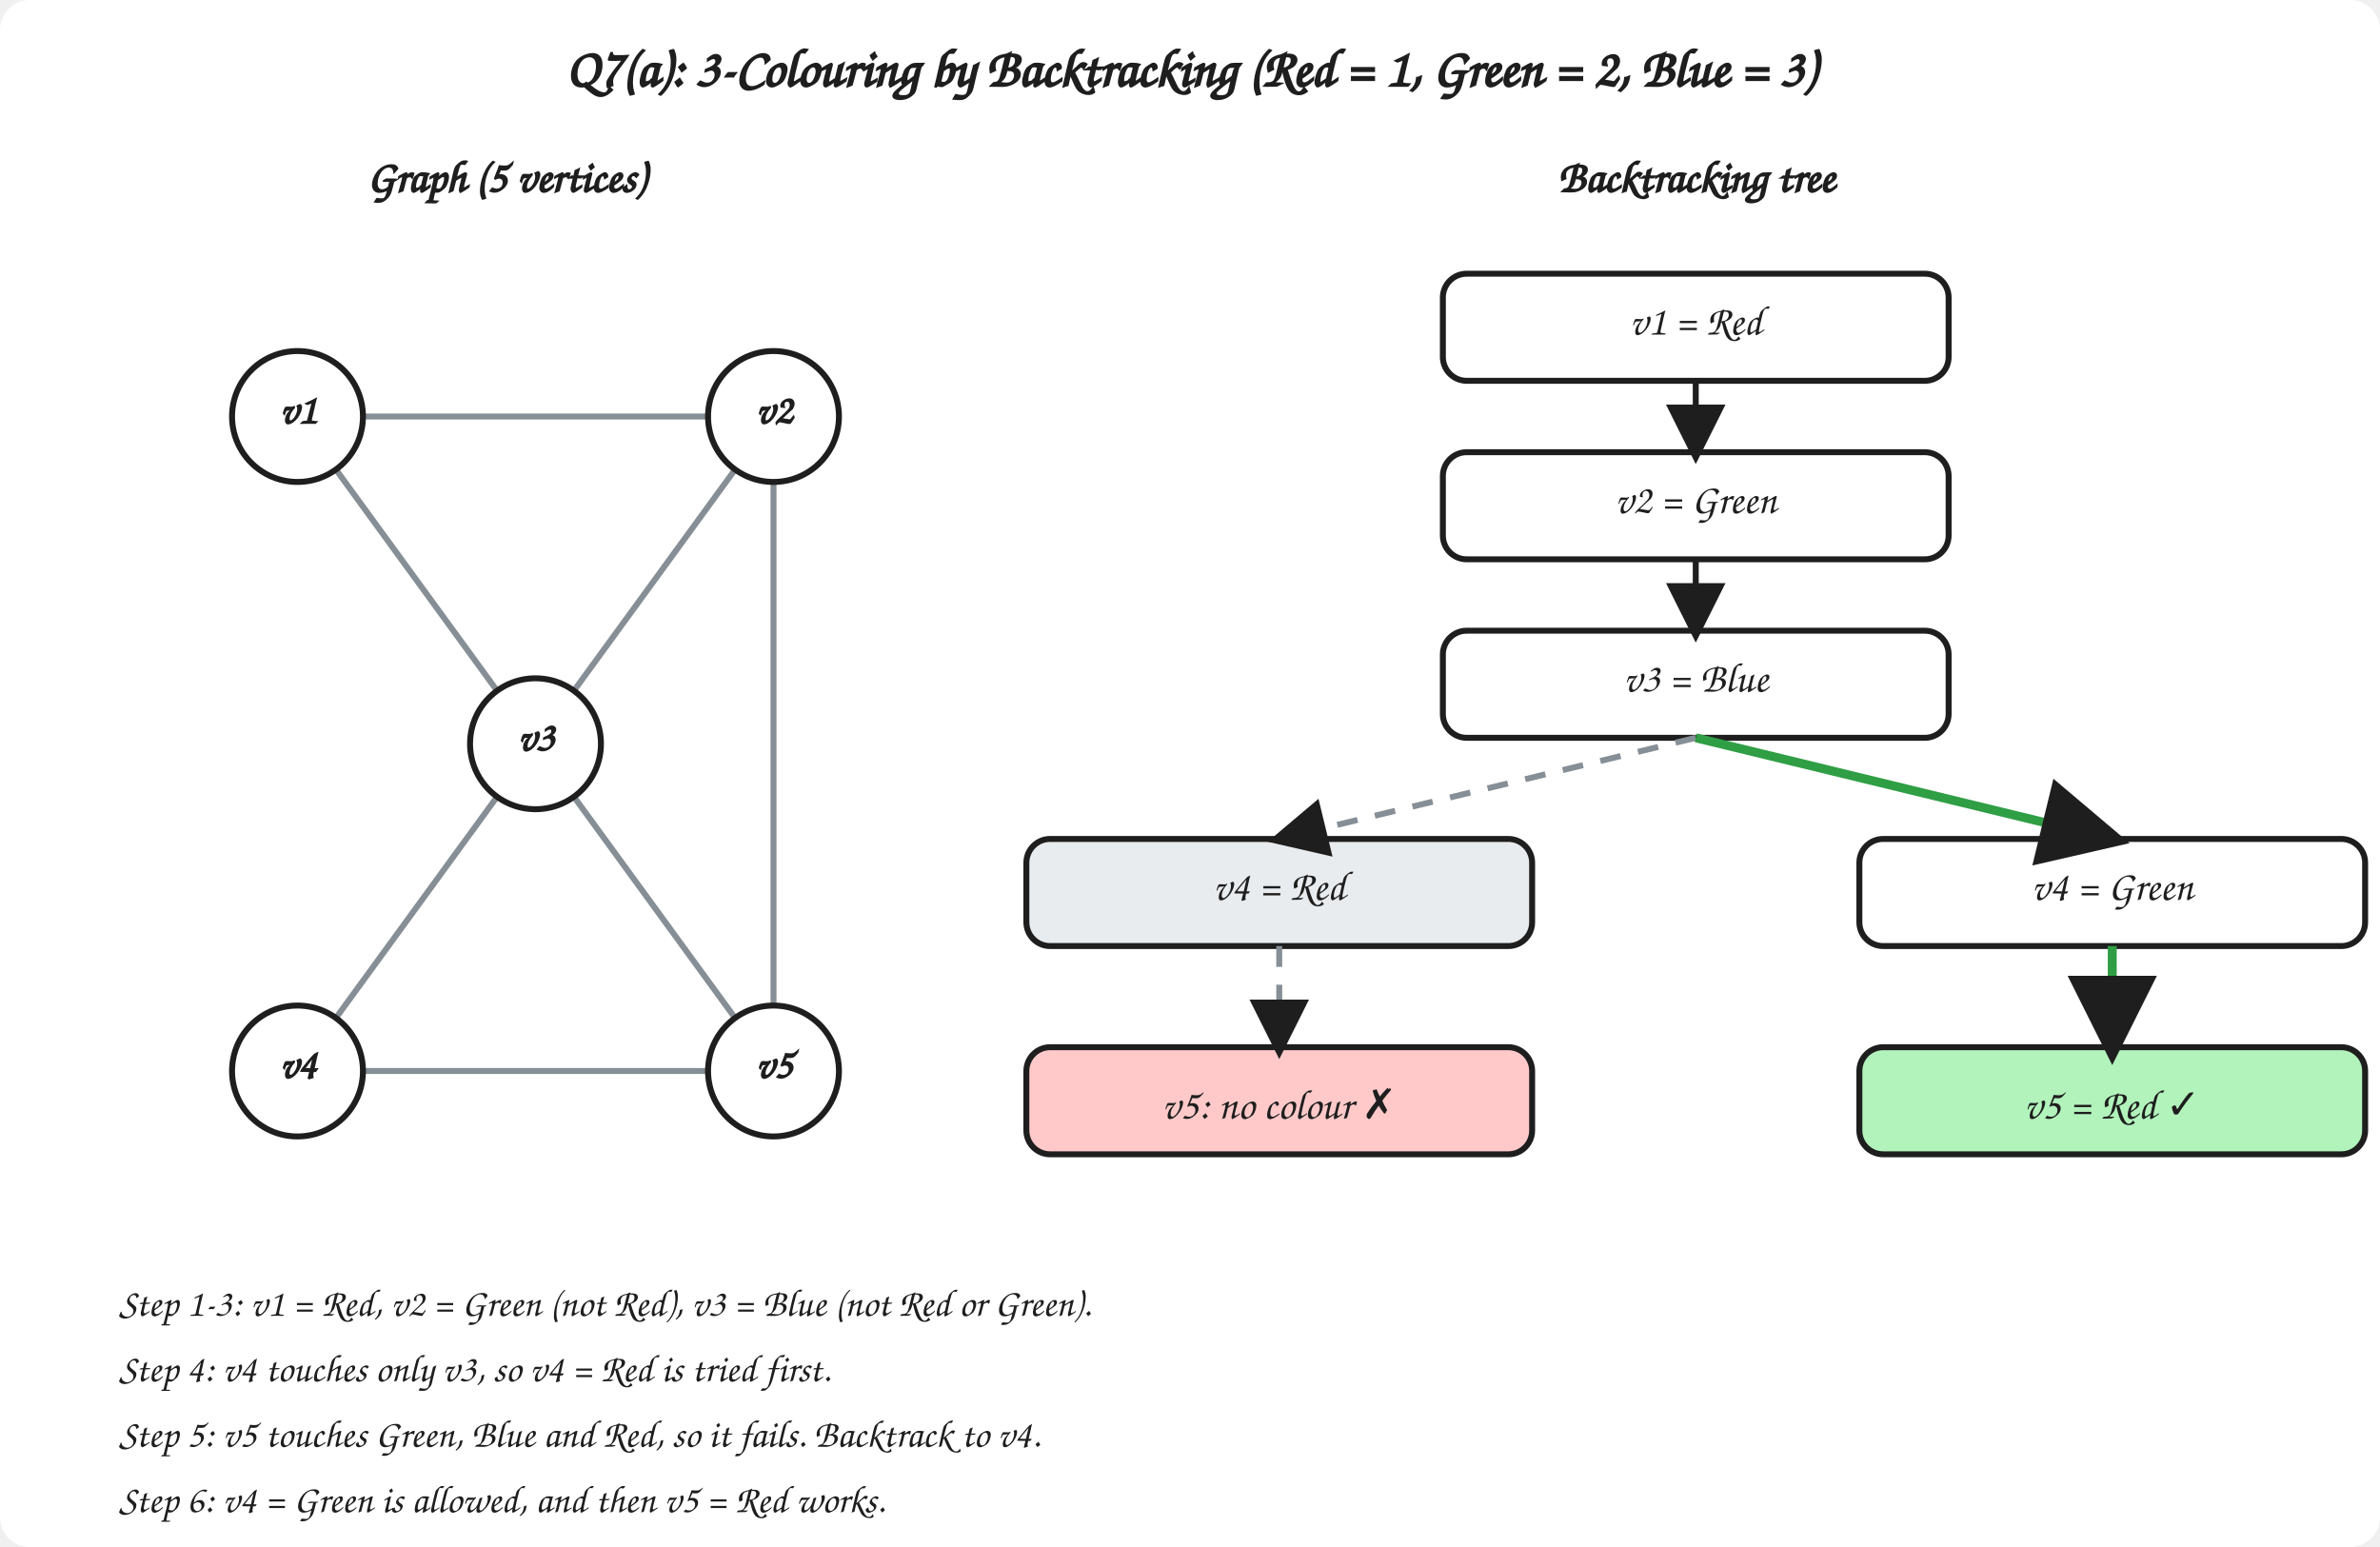
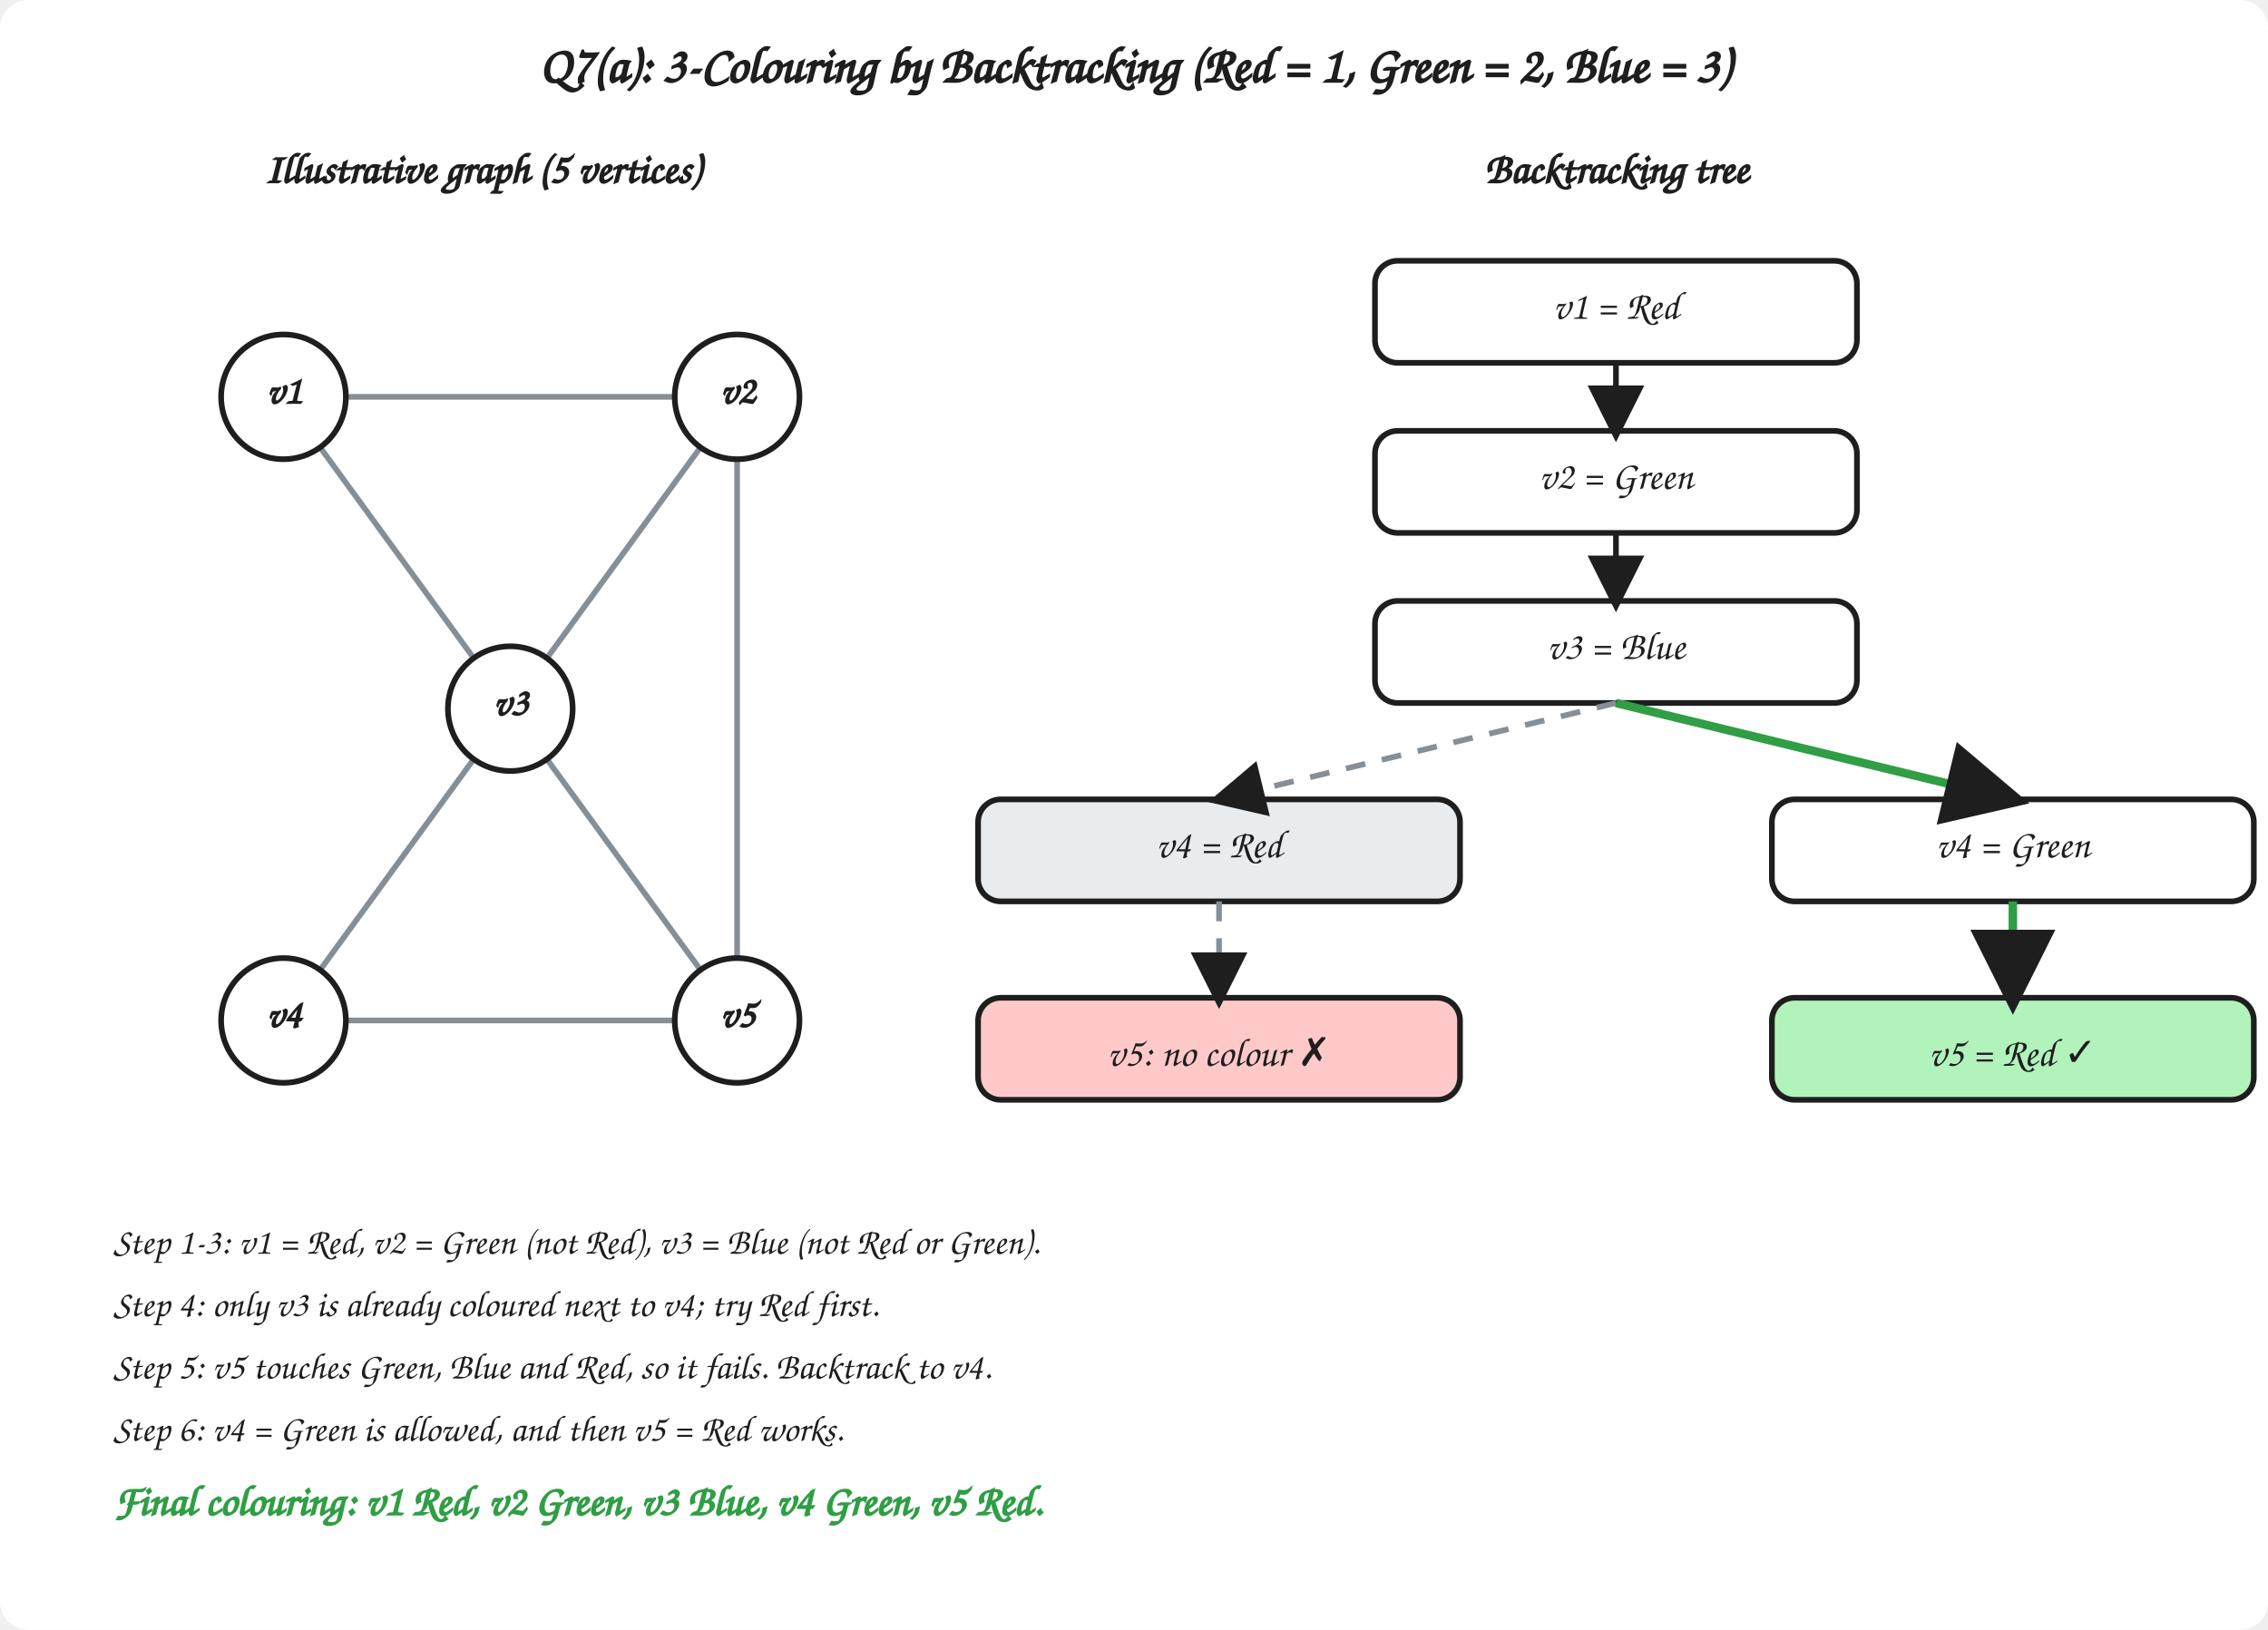
- <svg xmlns="http://www.w3.org/2000/svg" width="800" height="520" viewBox="0 0 800 520" role="img" aria-label="Q7(a): graph colouring by backtracking">
+ <svg xmlns="http://www.w3.org/2000/svg" width="800" height="575" viewBox="0 0 800 575" role="img" aria-label="Q7(a): graph colouring by backtracking">
  <defs>
    <marker id="arrow" markerWidth="10" markerHeight="10" refX="8" refY="5" orient="auto">
      <path d="M0,0 L10,5 L0,10 z" fill="#1e1e1e" />
    </marker>
  </defs>
-   <rect width="800" height="520" fill="#ffffff" rx="10" />
+   <rect width="800" height="575" fill="#ffffff" rx="10" />
  <g font-family="&quot;Segoe Print&quot;, &quot;Bradley Hand&quot;, Chilanka, &quot;Comic Sans MS&quot;, &quot;Comic Neue&quot;, cursive" dominant-baseline="central">
    <text x="400" y="26.0" text-anchor="middle" font-size="18" fill="#1e1e1e" font-weight="bold">Q7(a): 3-Colouring by Backtracking (Red = 1, Green = 2, Blue = 3)</text>
-     <text x="170" y="62.0" text-anchor="middle" font-size="15" fill="#1e1e1e" font-weight="bold">Graph (5 vertices)</text>
+     <text x="170" y="62.0" text-anchor="middle" font-size="15" fill="#1e1e1e" font-weight="bold">Illustrative graph (5 vertices)</text>
    <polyline points="122.0,140.0 238.0,140.0" fill="none" stroke="#868e96" stroke-width="2" />
    <polyline points="112.9,157.8 167.1,232.2" fill="none" stroke="#868e96" stroke-width="2" />
    <polyline points="247.1,157.8 192.9,232.2" fill="none" stroke="#868e96" stroke-width="2" />
    <polyline points="167.1,267.8 112.9,342.2" fill="none" stroke="#868e96" stroke-width="2" />
    <polyline points="122.0,360.0 238.0,360.0" fill="none" stroke="#868e96" stroke-width="2" />
    <polyline points="192.9,267.8 247.1,342.2" fill="none" stroke="#868e96" stroke-width="2" />
    <polyline points="260.0,162.0 260.0,338.0" fill="none" stroke="#868e96" stroke-width="2" />
    <circle cx="100" cy="140" r="22" fill="#ffffff" stroke="#1e1e1e" stroke-width="2" />
    <text x="100" y="140.0" text-anchor="middle" font-size="14" fill="#1e1e1e" font-weight="bold">v1</text>
    <circle cx="260" cy="140" r="22" fill="#ffffff" stroke="#1e1e1e" stroke-width="2" />
    <text x="260" y="140.0" text-anchor="middle" font-size="14" fill="#1e1e1e" font-weight="bold">v2</text>
    <circle cx="180" cy="250" r="22" fill="#ffffff" stroke="#1e1e1e" stroke-width="2" />
    <text x="180" y="250.0" text-anchor="middle" font-size="14" fill="#1e1e1e" font-weight="bold">v3</text>
    <circle cx="100" cy="360" r="22" fill="#ffffff" stroke="#1e1e1e" stroke-width="2" />
    <text x="100" y="360.0" text-anchor="middle" font-size="14" fill="#1e1e1e" font-weight="bold">v4</text>
    <circle cx="260" cy="360" r="22" fill="#ffffff" stroke="#1e1e1e" stroke-width="2" />
    <text x="260" y="360.0" text-anchor="middle" font-size="14" fill="#1e1e1e" font-weight="bold">v5</text>
    <text x="570" y="62.0" text-anchor="middle" font-size="15" fill="#1e1e1e" font-weight="bold">Backtracking tree</text>
    <rect x="485" y="92" width="170" height="36" rx="8" fill="#ffffff" stroke="#1e1e1e" stroke-width="2" />
    <text x="570" y="110.0" text-anchor="middle" font-size="14" fill="#1e1e1e">v1 = Red</text>
    <rect x="485" y="152" width="170" height="36" rx="8" fill="#ffffff" stroke="#1e1e1e" stroke-width="2" />
    <text x="570" y="170.0" text-anchor="middle" font-size="14" fill="#1e1e1e">v2 = Green</text>
    <rect x="485" y="212" width="170" height="36" rx="8" fill="#ffffff" stroke="#1e1e1e" stroke-width="2" />
    <text x="570" y="230.0" text-anchor="middle" font-size="14" fill="#1e1e1e">v3 = Blue</text>
    <rect x="345" y="282" width="170" height="36" rx="8" fill="#e9ecef" stroke="#1e1e1e" stroke-width="2" />
    <text x="430" y="300.0" text-anchor="middle" font-size="14" fill="#1e1e1e">v4 = Red</text>
    <rect x="625" y="282" width="170" height="36" rx="8" fill="#ffffff" stroke="#1e1e1e" stroke-width="2" />
    <text x="710" y="300.0" text-anchor="middle" font-size="14" fill="#1e1e1e">v4 = Green</text>
    <rect x="345" y="352" width="170" height="36" rx="8" fill="#ffc9c9" stroke="#1e1e1e" stroke-width="2" />
    <text x="430" y="370.0" text-anchor="middle" font-size="14" fill="#1e1e1e">v5: no colour ✗</text>
    <rect x="625" y="352" width="170" height="36" rx="8" fill="#b2f2bb" stroke="#1e1e1e" stroke-width="2" />
    <text x="710" y="370.0" text-anchor="middle" font-size="14" fill="#1e1e1e">v5 = Red ✓</text>
    <polyline points="570.0,128.0 570.0,152.0" fill="none" stroke="#1e1e1e" stroke-width="2" marker-end="url(#arrow)" />
    <polyline points="570.0,188.0 570.0,212.0" fill="none" stroke="#1e1e1e" stroke-width="2" marker-end="url(#arrow)" />
    <polyline points="570.0,248.0 430.0,282.0" fill="none" stroke="#868e96" stroke-width="2" stroke-dasharray="7 6" marker-end="url(#arrow)" />
    <polyline points="570.0,248.0 710.0,282.0" fill="none" stroke="#2f9e44" stroke-width="3" marker-end="url(#arrow)" />
    <polyline points="430.0,318.0 430.0,352.0" fill="none" stroke="#868e96" stroke-width="2" stroke-dasharray="7 6" marker-end="url(#arrow)" />
    <polyline points="710.0,318.0 710.0,352.0" fill="none" stroke="#2f9e44" stroke-width="3" marker-end="url(#arrow)" />
    <text x="40" y="440.0" text-anchor="start" font-size="13" fill="#1e1e1e">Step 1-3: v1 = Red, v2 = Green (not Red), v3 = Blue (not Red or Green).</text>
-     <text x="40" y="462.0" text-anchor="start" font-size="13" fill="#1e1e1e">Step 4: v4 touches only v3, so v4 = Red is tried first.</text>
+     <text x="40" y="462.0" text-anchor="start" font-size="13" fill="#1e1e1e">Step 4: only v3 is already coloured next to v4; try Red first.</text>
    <text x="40" y="484.0" text-anchor="start" font-size="13" fill="#1e1e1e">Step 5: v5 touches Green, Blue and Red, so it fails. Backtrack to v4.</text>
    <text x="40" y="506.0" text-anchor="start" font-size="13" fill="#1e1e1e">Step 6: v4 = Green is allowed, and then v5 = Red works.</text>
    <text x="40" y="532.0" text-anchor="start" font-size="15" fill="#2f9e44" font-weight="bold">Final colouring: v1 Red, v2 Green, v3 Blue, v4 Green, v5 Red.</text>
  </g>
</svg>
